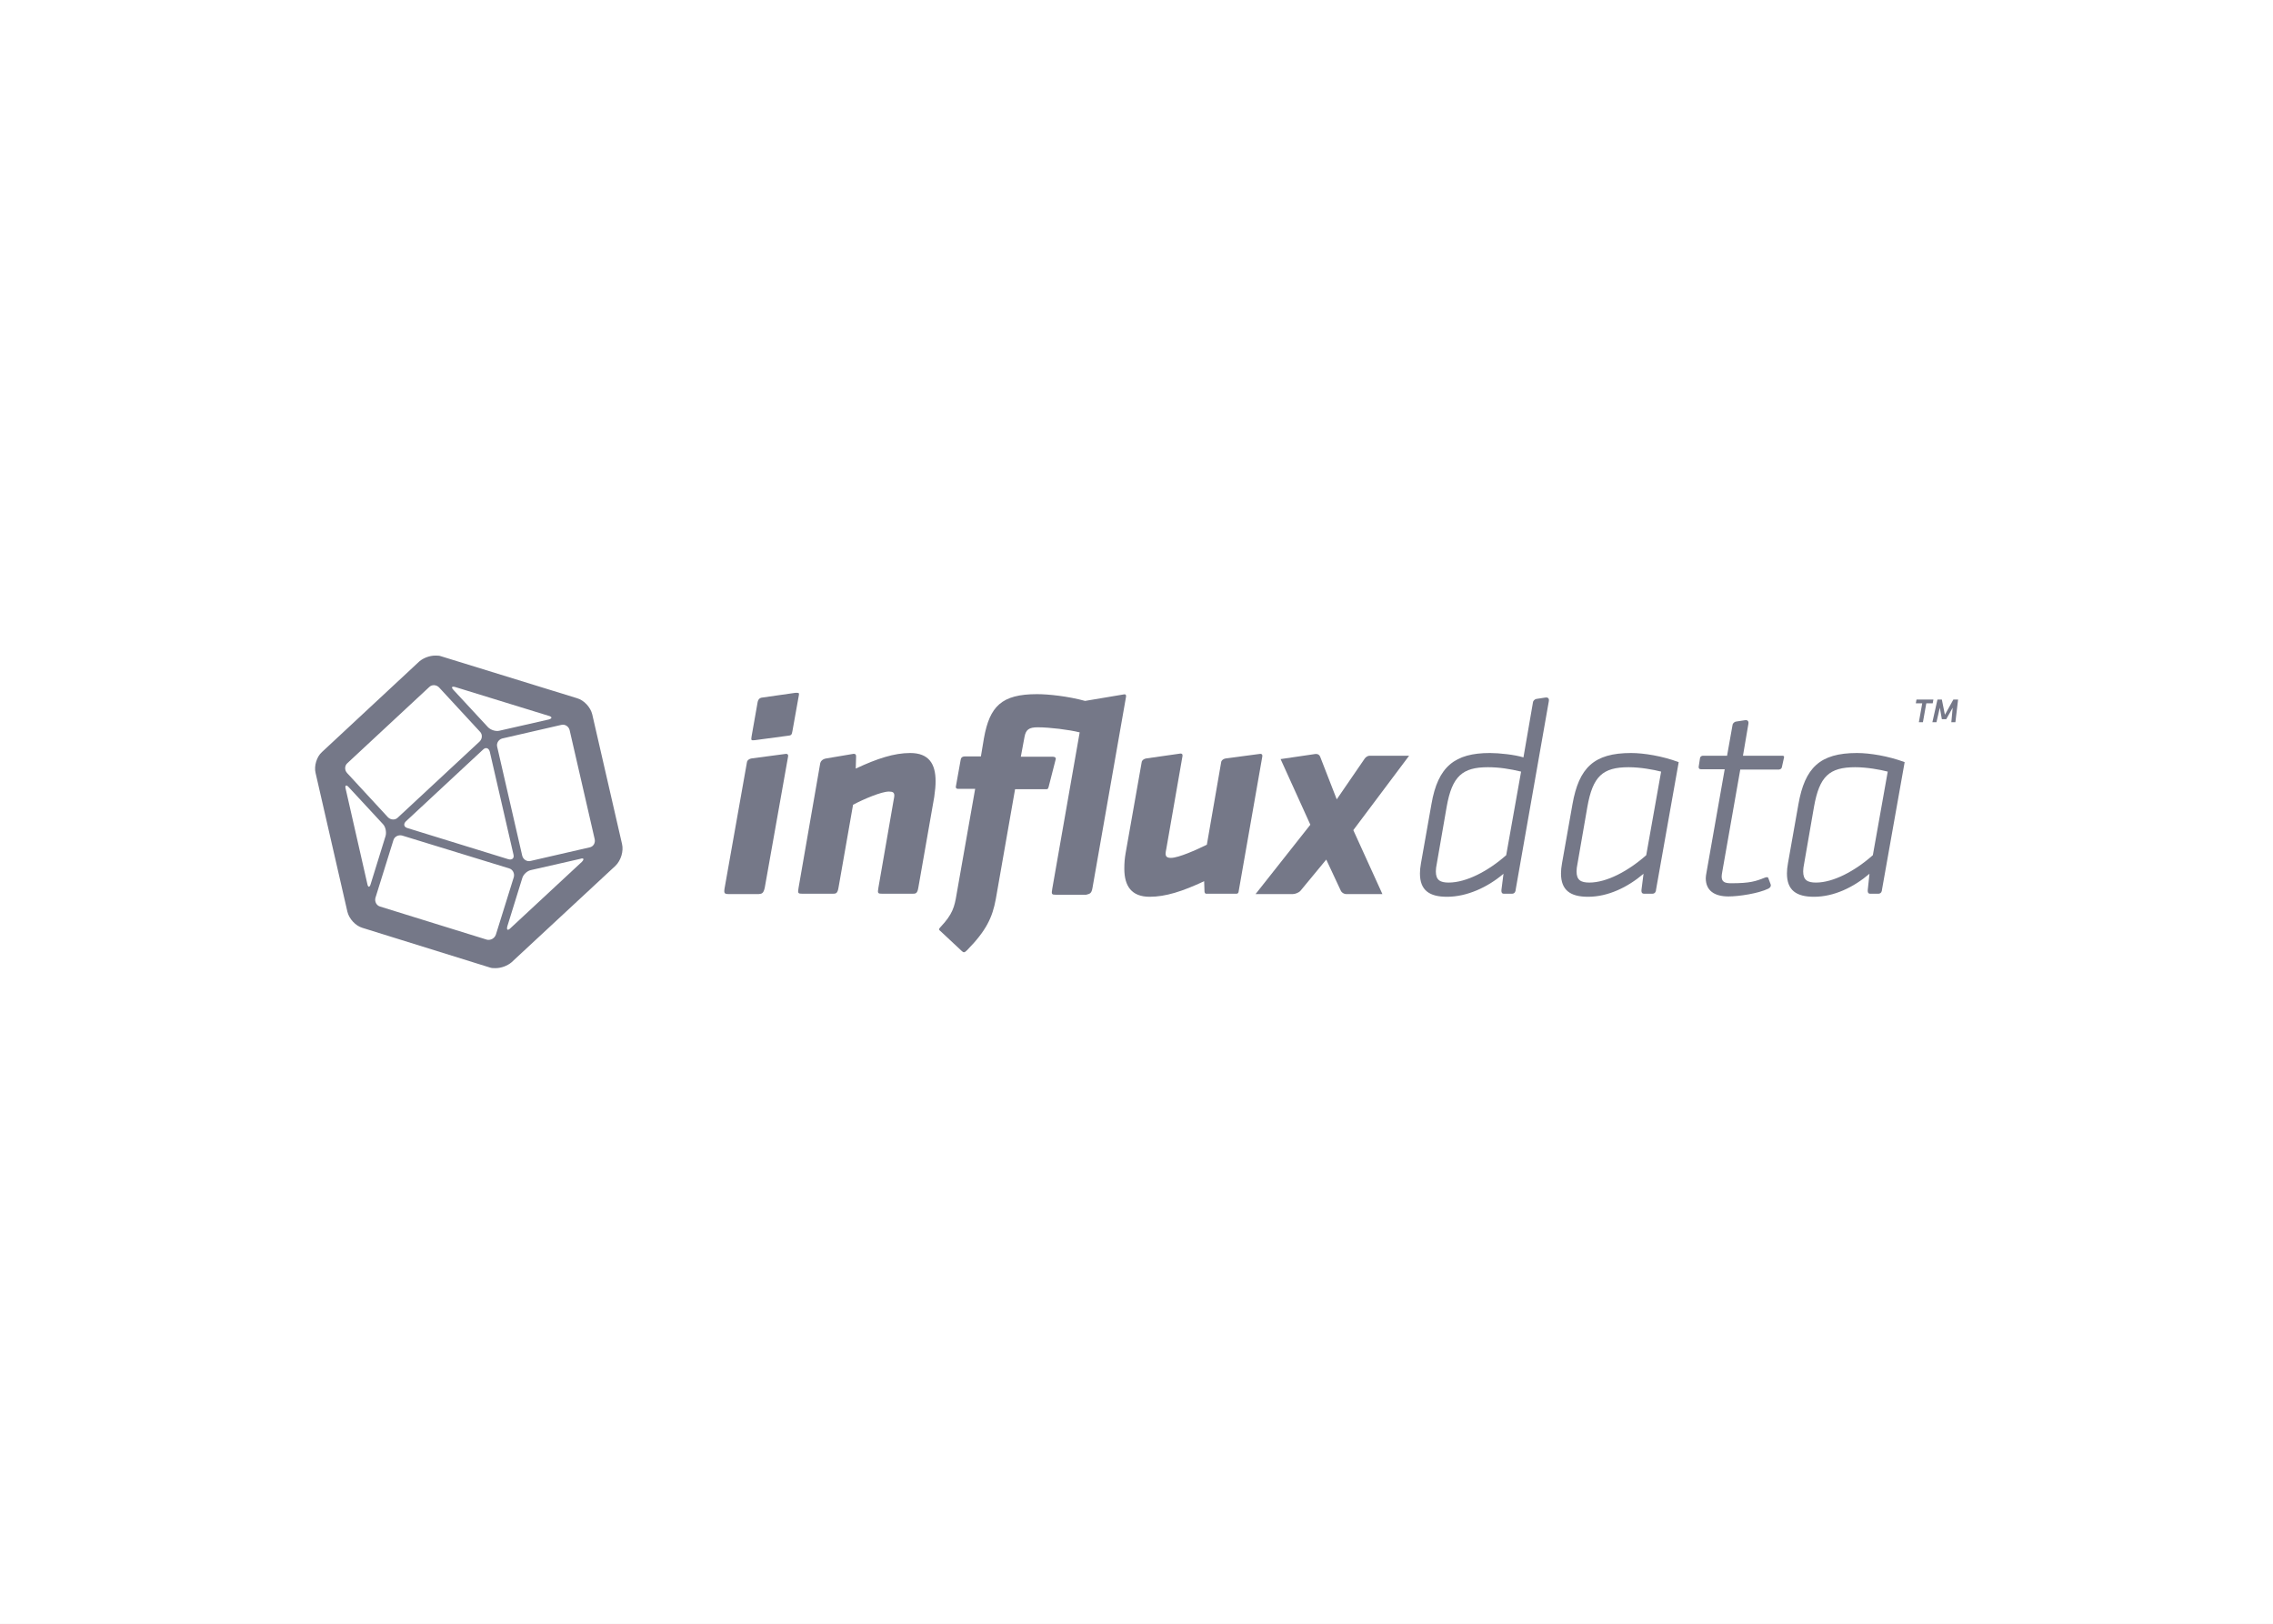
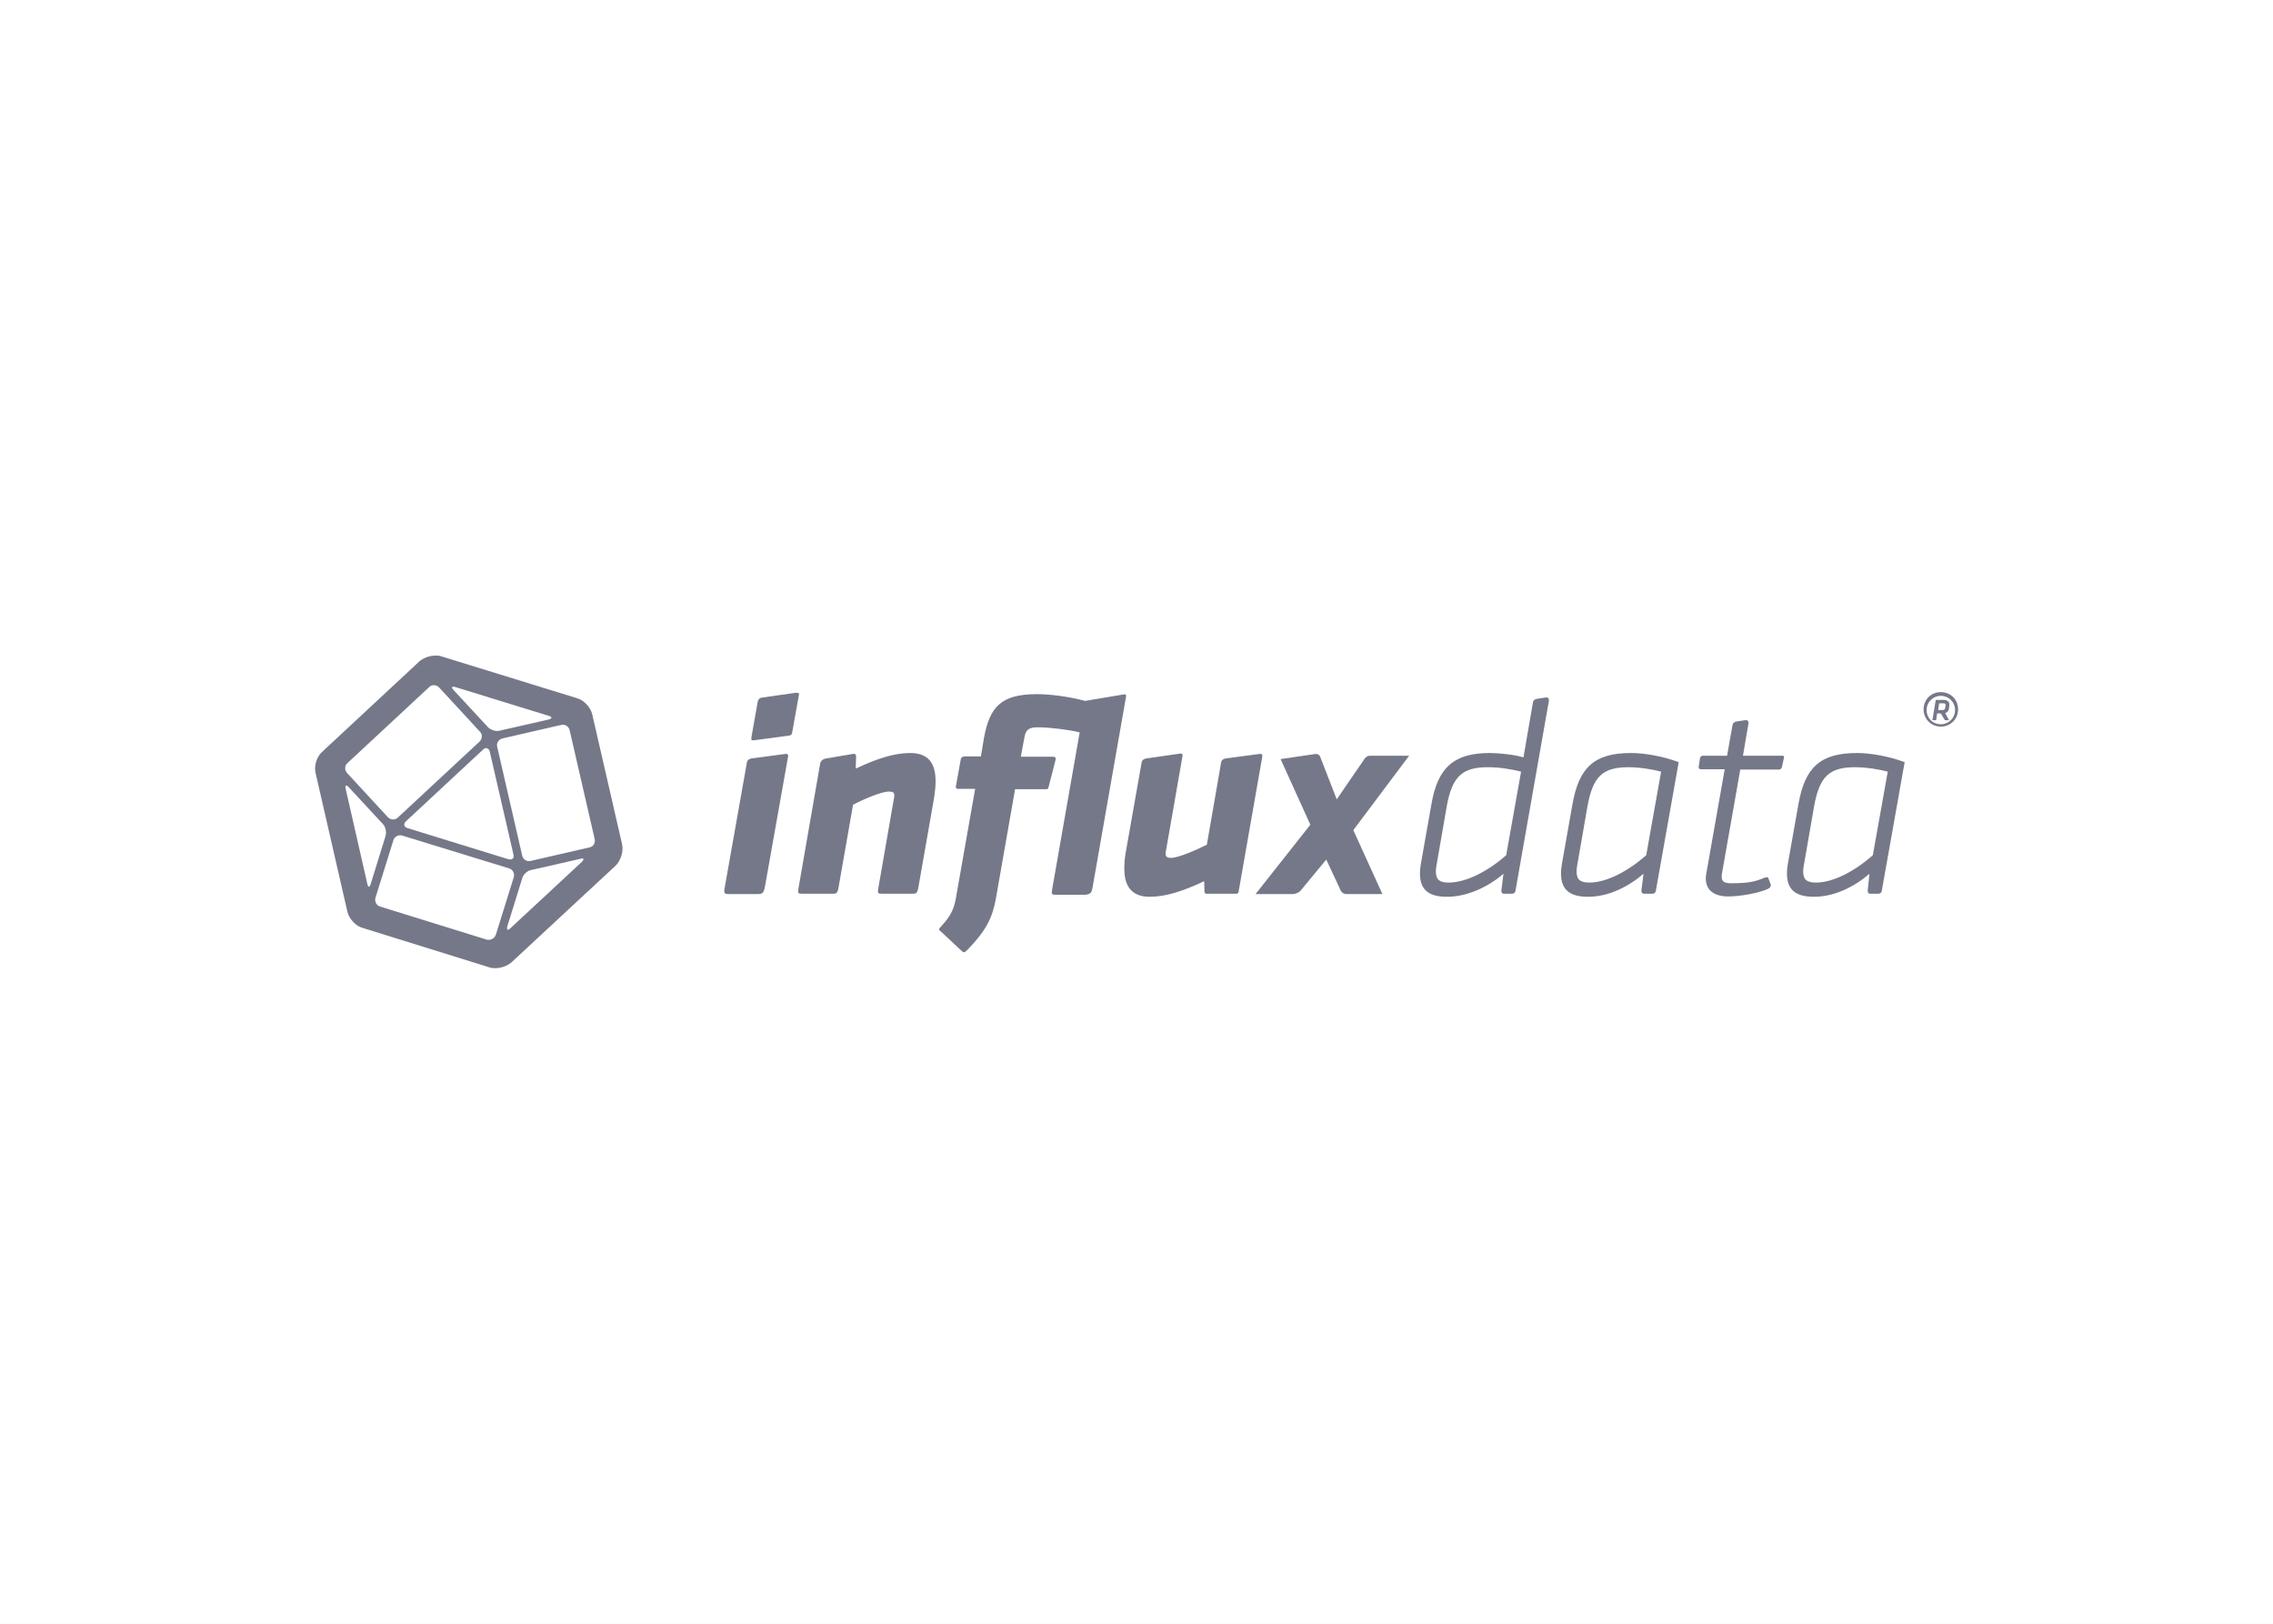
- <svg xmlns="http://www.w3.org/2000/svg" version="1.1" id="Layer_1" x="0px" y="0px" viewBox="-59 67 672 480" style="enable-background:new -59 67 672 480;" xml:space="preserve">
+ <svg xmlns="http://www.w3.org/2000/svg" version="1.1" id="Layer_1" x="0px" y="0px" viewBox="36 161 672 480" style="enable-background:new 36 161 672 480;" xml:space="preserve">
  <style type="text/css">
	.st0{fill:#FFFFFF;}
	.st1{fill:#757888;}
</style>
-   <rect x="-59" y="67" class="st0" width="672" height="480" />
+   <rect x="36" y="161" class="st0" width="672" height="480" />
  <g>
-     <path class="st1" d="M124.9,316.5l-8.8-38.3c-0.5-2.1-2.4-4.2-4.5-4.8L71.4,261c-0.5-0.2-1.1-0.2-1.7-0.2c-1.7,0-3.5,0.7-4.7,1.7   l-28.8,26.8c-1.6,1.4-2.4,4.2-1.9,6.2l9.4,41c0.5,2.1,2.4,4.2,4.5,4.8L85.8,353c0.5,0.2,1.1,0.2,1.7,0.2c1.7,0,3.5-0.7,4.7-1.7   l30.8-28.6C124.6,321.3,125.4,318.6,124.9,316.5z M75.6,270.1l27.6,8.5c1.1,0.3,1.1,0.8,0,1.1L88.7,283c-1.1,0.3-2.6-0.2-3.4-1   l-10.1-10.9C74.3,270.2,74.5,269.8,75.6,270.1z M92.8,319.6c0.3,1.1-0.4,1.7-1.5,1.4l-29.8-9.2c-1.1-0.3-1.3-1.2-0.5-2l22.8-21.2   c0.8-0.8,1.7-0.5,2,0.6L92.8,319.6z M43.7,292.6l24.2-22.5c0.8-0.8,2.1-0.7,2.9,0.1l12.1,13.1c0.8,0.8,0.7,2.1-0.1,2.9l-24.2,22.5   c-0.8,0.8-2.1,0.7-2.9-0.1l-12.1-13.1C42.8,294.6,42.9,293.3,43.7,292.6z M49.6,328.3l-6.4-28.1c-0.3-1.1,0.2-1.3,0.9-0.5   l10.1,10.9c0.8,0.8,1.1,2.4,0.8,3.5l-4.4,14.2C50.3,329.4,49.8,329.4,49.6,328.3z M85,344.8L53.4,335c-1.1-0.3-1.7-1.5-1.4-2.6   l5.3-17c0.3-1.1,1.5-1.7,2.6-1.4l31.6,9.7c1.1,0.3,1.7,1.5,1.4,2.6l-5.3,17C87.2,344.4,86.1,345,85,344.8z M113,321.8l-21.1,19.6   c-0.8,0.8-1.2,0.5-0.9-0.6l4.4-14.2c0.3-1.1,1.5-2.2,2.6-2.4l14.5-3.3C113.6,320.5,113.8,321,113,321.8z M115.3,317.5l-17.4,4   c-1.1,0.3-2.2-0.4-2.5-1.5L88,287.8c-0.3-1.1,0.4-2.2,1.5-2.5l17.4-4c1.1-0.3,2.2,0.4,2.5,1.5l7.4,32.2   C117.1,316.2,116.4,317.3,115.3,317.5z" />
+     <path class="st1" d="M219.9,410.5l-8.8-38.3c-0.5-2.1-2.4-4.2-4.5-4.8L166.4,355c-0.5-0.2-1.1-0.2-1.7-0.2c-1.7,0-3.5,0.7-4.7,1.7   l-28.8,26.8c-1.6,1.4-2.4,4.2-1.9,6.2l9.4,41c0.5,2.1,2.4,4.2,4.5,4.8l37.6,11.7c0.5,0.2,1.1,0.2,1.7,0.2c1.7,0,3.5-0.7,4.7-1.7   l30.8-28.6C219.6,415.3,220.4,412.6,219.9,410.5z M170.6,364.1l27.6,8.5c1.1,0.3,1.1,0.8,0,1.1l-14.5,3.3c-1.1,0.3-2.6-0.2-3.4-1   l-10.1-10.9C169.3,364.2,169.5,363.8,170.6,364.1z M187.8,413.6c0.3,1.1-0.4,1.7-1.5,1.4l-29.8-9.2c-1.1-0.3-1.3-1.2-0.5-2   l22.8-21.2c0.8-0.8,1.7-0.5,2,0.6L187.8,413.6z M138.7,386.6l24.2-22.5c0.8-0.8,2.1-0.7,2.9,0.1l12.1,13.1c0.8,0.8,0.7,2.1-0.1,2.9   l-24.2,22.5c-0.8,0.8-2.1,0.7-2.9-0.1l-12.1-13.1C137.8,388.6,137.9,387.3,138.7,386.6z M144.6,422.3l-6.4-28.1   c-0.3-1.1,0.2-1.3,0.9-0.5l10.1,10.9c0.8,0.8,1.1,2.4,0.8,3.5l-4.4,14.2C145.3,423.4,144.8,423.4,144.6,422.3z M180,438.8   l-31.6-9.8c-1.1-0.3-1.7-1.5-1.4-2.6l5.3-17c0.3-1.1,1.5-1.7,2.6-1.4l31.6,9.7c1.1,0.3,1.7,1.5,1.4,2.6l-5.3,17   C182.2,438.4,181.1,439,180,438.8z M208,415.8l-21.1,19.6c-0.8,0.8-1.2,0.5-0.9-0.6l4.4-14.2c0.3-1.1,1.5-2.2,2.6-2.4l14.5-3.3   C208.6,414.5,208.8,415,208,415.8z M210.3,411.5l-17.4,4c-1.1,0.3-2.2-0.4-2.5-1.5l-7.4-32.2c-0.3-1.1,0.4-2.2,1.5-2.5l17.4-4   c1.1-0.3,2.2,0.4,2.5,1.5l7.4,32.2C212.1,410.2,211.4,411.3,210.3,411.5z" />
    <g>
-       <path class="st1" d="M384.9,330c-0.1,1,0.3,1.2,0.7,1.2h2.4c0.9,0,1.1-0.8,1.1-1.2l9.8-55.7c0.2-1-0.5-1.2-1-1.1l0,0l-2.6,0.4    c-0.7,0.1-1.1,0.7-1.1,1.1l0,0l-2.8,16.2c-2.5-0.8-7.2-1.3-9.9-1.3c-10.4,0-15.4,4-17.3,15.1l-3.1,17.5c-0.2,1.1-0.3,2.1-0.3,3    c0,5,2.8,6.9,8,6.9c5.9,0,12-2.8,16.7-6.8L384.9,330z M369.3,327.9c-2.5,0-3.8-0.7-3.8-3.3c0-0.7,0.1-1.4,0.3-2.4l2.9-16.7    c1.6-9.1,4.7-11.7,12.2-11.7c3.3,0,6.5,0.5,9.8,1.3l-4.4,24.7C381,324.5,374.5,327.9,369.3,327.9z" />
-       <path class="st1" d="M426.3,330c-0.1,1,0.3,1.2,0.8,1.2h2.4c0.9,0,1.1-0.8,1.1-1.2l0,0l6.7-37.7c-4.8-1.8-10.3-2.7-14.1-2.7    c-11,0-15.4,4.4-17.3,15.1l-3.1,17.5c-0.2,1.1-0.3,2.1-0.3,3c0,5,2.8,6.9,8,6.9c5.9,0,11.7-2.8,16.4-6.8L426.3,330z M410.9,327.9    c-2.5,0-3.8-0.7-3.8-3.3c0-0.7,0.1-1.4,0.3-2.4l2.9-16.7c1.6-9,4.5-11.7,12.2-11.7c3.4,0,7.3,0.7,9.6,1.3l-4.4,24.7    C422.4,324.5,416,327.9,410.9,327.9z" />
-       <path class="st1" d="M493.2,330c-0.1,1,0.3,1.2,0.7,1.2h2.4c0.9,0,1.1-0.8,1.1-1.2l0,0l6.7-37.7c-4.8-1.8-10.3-2.7-14.1-2.7    c-11,0-15.4,4.4-17.3,15.1l-3.1,17.5c-0.2,1.1-0.3,2.1-0.3,3c0,5,2.8,6.9,8,6.9c5.9,0,11.7-2.8,16.4-6.8L493.2,330z M477.9,327.9    c-2.5,0-3.8-0.7-3.8-3.3c0-0.7,0.1-1.4,0.3-2.4l2.9-16.7c1.6-9,4.5-11.7,12.2-11.7c3.4,0,7.3,0.7,9.6,1.3l-4.4,24.7    C489.4,324.5,483,327.9,477.9,327.9z" />
+       <path class="st1" d="M479.9,424c-0.1,1,0.3,1.2,0.7,1.2h2.4c0.9,0,1.1-0.8,1.1-1.2l9.8-55.7c0.2-1-0.5-1.2-1-1.1l0,0l-2.6,0.4    c-0.7,0.1-1.1,0.7-1.1,1.1l0,0l-2.8,16.2c-2.5-0.8-7.2-1.3-9.9-1.3c-10.4,0-15.4,4-17.3,15.1l-3.1,17.5c-0.2,1.1-0.3,2.1-0.3,3    c0,5,2.8,6.9,8,6.9c5.9,0,12-2.8,16.7-6.8L479.9,424z M464.3,421.9c-2.5,0-3.8-0.7-3.8-3.3c0-0.7,0.1-1.4,0.3-2.4l2.9-16.7    c1.6-9.1,4.7-11.7,12.2-11.7c3.3,0,6.5,0.5,9.8,1.3l-4.4,24.7C476,418.5,469.5,421.9,464.3,421.9z" />
+       <path class="st1" d="M521.3,424c-0.1,1,0.3,1.2,0.8,1.2h2.4c0.9,0,1.1-0.8,1.1-1.2l0,0l6.7-37.7c-4.8-1.8-10.3-2.7-14.1-2.7    c-11,0-15.4,4.4-17.3,15.1l-3.1,17.5c-0.2,1.1-0.3,2.1-0.3,3c0,5,2.8,6.9,8,6.9c5.9,0,11.7-2.8,16.4-6.8L521.3,424z M505.9,421.9    c-2.5,0-3.8-0.7-3.8-3.3c0-0.7,0.1-1.4,0.3-2.4l2.9-16.7c1.6-9,4.5-11.7,12.2-11.7c3.4,0,7.3,0.7,9.6,1.3l-4.4,24.7    C517.4,418.5,511,421.9,505.9,421.9z" />
+       <path class="st1" d="M588.2,424c-0.1,1,0.3,1.2,0.7,1.2h2.4c0.9,0,1.1-0.8,1.1-1.2l0,0l6.7-37.7c-4.8-1.8-10.3-2.7-14.1-2.7    c-11,0-15.4,4.4-17.3,15.1l-3.1,17.5c-0.2,1.1-0.3,2.1-0.3,3c0,5,2.8,6.9,8,6.9c5.9,0,11.7-2.8,16.4-6.8L588.2,424z M572.9,421.9    c-2.5,0-3.8-0.7-3.8-3.3c0-0.7,0.1-1.4,0.3-2.4l2.9-16.7c1.6-9,4.5-11.7,12.2-11.7c3.4,0,7.3,0.7,9.6,1.3l-4.4,24.7    C584.4,418.5,578,421.9,572.9,421.9z" />
      <g>
-         <path class="st1" d="M453.8,280.4L453.8,280.4L453.8,280.4z" />
-         <path class="st1" d="M467.8,293.8L467.8,293.8l0.6-2.7c0.2-0.7-0.2-0.7-0.6-0.7h-11.5l1.6-9.4l0,0c0.2-1-0.5-1.2-1-1.1l0,0     l-2.6,0.4l0,0c-0.7,0.1-1.1,0.7-1.1,1.1l0,0l-1.6,9h-7.1c-0.2,0-0.8,0.1-0.9,0.7l-0.4,2.6l0,0c0,0.2,0,0.7,0.7,0.7h7l-5.4,30.6     c-0.1,0.6-0.2,1.1-0.2,1.6c0,3.7,2.6,5.4,6.7,5.4c3.2,0,8.9-0.9,11.8-2.3c0.9-0.5,0.8-1.1,0.6-1.5l0,0l-0.6-1.6     c-0.1-0.4-0.6-0.3-0.9-0.2l0,0c-2.8,1.1-4.4,1.7-10.1,1.7c-1.9,0-2.8-0.4-2.8-2c0-0.4,0.1-0.9,0.2-1.5l5.3-30.1h11.4     C467.5,294.4,467.7,294.2,467.8,293.8z" />
+         <path class="st1" d="M548.8,374.4L548.8,374.4L548.8,374.4z" />
+         <path class="st1" d="M562.8,387.8L562.8,387.8l0.6-2.7c0.2-0.7-0.2-0.7-0.6-0.7h-11.5l1.6-9.4l0,0c0.2-1-0.5-1.2-1-1.1l0,0     l-2.6,0.4l0,0c-0.7,0.1-1.1,0.7-1.1,1.1l0,0l-1.6,9h-7.1c-0.2,0-0.8,0.1-0.9,0.7l-0.4,2.6l0,0c0,0.2,0,0.7,0.7,0.7h7l-5.4,30.6     c-0.1,0.6-0.2,1.1-0.2,1.6c0,3.7,2.6,5.4,6.7,5.4c3.2,0,8.9-0.9,11.8-2.3c0.9-0.5,0.8-1.1,0.6-1.5l0,0l-0.6-1.6     c-0.1-0.4-0.6-0.3-0.9-0.2l0,0c-2.8,1.1-4.4,1.7-10.1,1.7c-1.9,0-2.8-0.4-2.8-2c0-0.4,0.1-0.9,0.2-1.5l5.3-30.1h11.4     C562.5,388.4,562.7,388.2,562.8,387.8z" />
      </g>
-       <path class="st1" d="M357.6,290.4h-11.7c-0.5,0-1.1,0.4-1.4,0.8l-8.3,12.1l-4.9-12.6c-0.3-0.7-0.9-0.9-1.5-0.8l-10.2,1.5l8.8,19.4    l-16.2,20.5h11c0.7,0,1.8-0.4,2.3-1l7.6-9.2l4.3,9.2c0.2,0.5,0.9,1,1.6,1h10.7l-8.6-18.9L357.6,290.4z" />
-       <path class="st1" d="M307.2,330.5l7-39.9c0.1-0.8-0.5-0.8-1-0.7l-9.8,1.3c-1.1,0.2-1.4,0.9-1.4,1.3l0,0l-4.2,24.2    c-3,1.5-8.4,3.9-10.6,3.9c-1.2,0-1.6-0.4-1.6-1.3c0-0.3,0.1-0.8,0.2-1.3l4.8-27.5l0,0c0.1-0.8-0.5-0.8-0.9-0.7l-9.8,1.4l0,0    c-1.1,0.2-1.4,0.9-1.4,1.3l0,0l-4.7,26.6c-0.3,1.7-0.4,3-0.4,4.7c0,5.1,2.1,8.3,7.5,8.3c4.7,0,9.7-1.6,16.1-4.6l0.1,3    c0,0.2,0.1,0.7,0.5,0.7h9C307,331.2,307.2,330.8,307.2,330.5z" />
-       <path class="st1" d="M210.1,289.6c-4.7,0-9.7,1.6-16.1,4.6l0.1-3.6c0-0.9-0.7-0.8-1.1-0.7l-7.7,1.3l0,0c-1.3,0.2-1.7,1-1.8,1.4    l-6.4,36.8l0,0c-0.3,1.7-0.2,1.8,1.2,1.8h8.8c1,0,1.5,0,1.8-1.8l4.3-24.5c3.2-1.7,8.4-3.9,10.6-3.9c1.2,0,1.6,0.3,1.6,1.2    c0,0.3-0.1,0.8-0.2,1.3l-4.5,25.9l0,0c-0.3,1.7-0.2,1.8,1.2,1.8h8.8c1,0,1.5,0,1.8-1.8l4.7-26.8c0.3-2.1,0.4-3.3,0.4-4.7    C217.6,292.8,215.6,289.6,210.1,289.6z" />
+       <path class="st1" d="M452.6,384.4h-11.7c-0.5,0-1.1,0.4-1.4,0.8l-8.3,12.1l-4.9-12.6c-0.3-0.7-0.9-0.9-1.5-0.8l-10.2,1.5l8.8,19.4    l-16.2,20.5h11c0.7,0,1.8-0.4,2.3-1l7.6-9.2l4.3,9.2c0.2,0.5,0.9,1,1.6,1h10.7l-8.6-18.9L452.6,384.4z" />
+       <path class="st1" d="M402.2,424.5l7-39.9c0.1-0.8-0.5-0.8-1-0.7l-9.8,1.3c-1.1,0.2-1.4,0.9-1.4,1.3l0,0l-4.2,24.2    c-3,1.5-8.4,3.9-10.6,3.9c-1.2,0-1.6-0.4-1.6-1.3c0-0.3,0.1-0.8,0.2-1.3l4.8-27.5l0,0c0.1-0.8-0.5-0.8-0.9-0.7l-9.8,1.4l0,0    c-1.1,0.2-1.4,0.9-1.4,1.3l0,0l-4.7,26.6c-0.3,1.7-0.4,3-0.4,4.7c0,5.1,2.1,8.3,7.5,8.3c4.7,0,9.7-1.6,16.1-4.6l0.1,3    c0,0.2,0.1,0.7,0.5,0.7h9C402,425.2,402.2,424.8,402.2,424.5z" />
+       <path class="st1" d="M305.1,383.6c-4.7,0-9.7,1.6-16.1,4.6l0.1-3.6c0-0.9-0.7-0.8-1.1-0.7l-7.7,1.3l0,0c-1.3,0.2-1.7,1-1.8,1.4    l-6.4,36.8l0,0c-0.3,1.7-0.2,1.8,1.2,1.8h8.8c1,0,1.5,0,1.8-1.8l4.3-24.5c3.2-1.7,8.4-3.9,10.6-3.9c1.2,0,1.6,0.3,1.6,1.2    c0,0.3-0.1,0.8-0.2,1.3l-4.5,25.9l0,0c-0.3,1.7-0.2,1.8,1.2,1.8h8.8c1,0,1.5,0,1.8-1.8l4.7-26.8c0.3-2.1,0.4-3.3,0.4-4.7    C312.6,386.8,310.6,383.6,305.1,383.6z" />
      <g>
-         <path class="st1" d="M176.2,271.8l-9.8,1.4c-1.1,0.1-1.3,0.9-1.4,1.3l-1.8,10.2c-0.2,1.2-0.1,1.2,1,1.1l9.7-1.3l0,0     c1-0.1,1.2-0.2,1.4-1.5l0,0l1.9-10.6C177.3,271.8,177.1,271.8,176.2,271.8z" />
-         <path class="st1" d="M162,291.3L162,291.3L162,291.3z" />
-         <path class="st1" d="M167.1,329.4L167.1,329.4l6.9-38.8c0.1-0.8-0.5-0.8-1-0.7l-9.8,1.3l0,0c-1.1,0.2-1.4,0.9-1.4,1.3l0,0     l-6.6,37.2c-0.2,1.4,0,1.6,1.3,1.6h8.8C166.2,331.2,166.7,331.2,167.1,329.4z" />
+         <path class="st1" d="M271.2,365.8l-9.8,1.4c-1.1,0.1-1.3,0.9-1.4,1.3l-1.8,10.2c-0.2,1.2-0.1,1.2,1,1.1l9.7-1.3l0,0     c1-0.1,1.2-0.2,1.4-1.5l0,0l1.9-10.6C272.3,365.8,272.1,365.8,271.2,365.8z" />
+         <path class="st1" d="M257,385.3L257,385.3L257,385.3z" />
+         <path class="st1" d="M262.1,423.4L262.1,423.4l6.9-38.8c0.1-0.8-0.5-0.8-1-0.7l-9.8,1.3l0,0c-1.1,0.2-1.4,0.9-1.4,1.3l0,0     l-6.6,37.2c-0.2,1.4,0,1.6,1.3,1.6h8.8C261.2,425.2,261.7,425.2,262.1,423.4z" />
      </g>
-       <path class="st1" d="M264,329.4l9.9-56.4c0.1-0.8-0.3-0.8-0.8-0.7l-11.3,1.9c-5.1-1.4-10.9-2-14.2-2c-10.5,0-14,3.6-15.7,13    l-0.9,5.4h-4.6c-1.2,0-1.3,0.6-1.4,1.1l0,0l-1.4,7.8c-0.1,0.3,0.1,0.7,0.6,0.7h5.1l-5.5,31.2c-0.6,3.7-1.2,5.9-4.7,9.6l0,0    c-0.7,0.7-0.5,0.9,0,1.3l0,0l6.2,5.8l0,0c0.6,0.6,0.9,0.5,1.6-0.2c5.7-5.8,7.5-9.7,8.5-15.1l5.7-32.5h9.1c0.5,0,0.6,0,0.8-0.6l0,0    l2.1-8.2l0,0c0.2-0.6-0.4-0.8-0.8-0.8h-9.5l1.1-5.9c0.4-2.1,1.3-2.8,3.9-2.8c3.5,0,9.2,0.7,12.4,1.5l-8.1,46.2l0,0    c-0.3,1.7-0.2,1.8,1.2,1.8h8.8C263.2,331.2,263.7,331.2,264,329.4z" />
+       <path class="st1" d="M359,423.4l9.9-56.4c0.1-0.8-0.3-0.8-0.8-0.7l-11.3,1.9c-5.1-1.4-10.9-2-14.2-2c-10.5,0-14,3.6-15.7,13    l-0.9,5.4h-4.6c-1.2,0-1.3,0.6-1.4,1.1l0,0l-1.4,7.8c-0.1,0.3,0.1,0.7,0.6,0.7h5.1l-5.5,31.2c-0.6,3.7-1.2,5.9-4.7,9.6l0,0    c-0.7,0.7-0.5,0.9,0,1.3l0,0l6.2,5.8l0,0c0.6,0.6,0.9,0.5,1.6-0.2c5.7-5.8,7.5-9.7,8.5-15.1l5.7-32.5h9.1c0.5,0,0.6,0,0.8-0.6l0,0    l2.1-8.2l0,0c0.2-0.6-0.4-0.8-0.8-0.8h-9.5l1.1-5.9c0.4-2.1,1.3-2.8,3.9-2.8c3.5,0,9.2,0.7,12.4,1.5l-8.1,46.2l0,0    c-0.3,1.7-0.2,1.8,1.2,1.8h8.8C358.2,425.2,358.7,425.2,359,423.4z" />
    </g>
-     <g>
-       <path class="st1" d="M509.5,280.5h-1.2l1-5.6h-1.9l0.2-1.1h5l-0.2,1.1h-1.9L509.5,280.5z" />
-       <path class="st1" d="M518.3,276.2l-1.9,3.4h-1.3l-0.6-3.4l-1,4.3h-1.2l1.5-6.7h1.3l0.9,4.5l2.5-4.5h1.4l-0.8,6.7h-1.2L518.3,276.2    z" />
-     </g>
+     <path id="Registered_Trademark" class="st1" d="M609.8,371.9h-1.1l-0.3,2h-1.1l1-6h2.2c1.2,0,1.8,0.5,1.8,1.3c0,0.1,0,0.2,0,0.4   l-0.1,0.8c-0.1,0.8-0.4,1.1-1.1,1.4l1.1,2.1h-1.2L609.8,371.9z M611.2,369.6c0-0.1,0-0.2,0-0.2c0-0.4-0.2-0.5-0.7-0.5h-1.2l-0.3,2   h1.2c0.7,0,0.8-0.2,0.9-0.7L611.2,369.6z M609.8,375.8c-2.8,0-5.1-2.2-5.1-5.1s2.2-5.1,5.1-5.1s5.1,2.2,5.1,5.1   S612.6,375.8,609.8,375.8z M609.8,366.7c-2.3,0-4.2,1.8-4.2,4.2s1.8,4.2,4.2,4.2c2.3,0,4.2-1.8,4.2-4.2S612.1,366.7,609.8,366.7z" />
  </g>
</svg>
